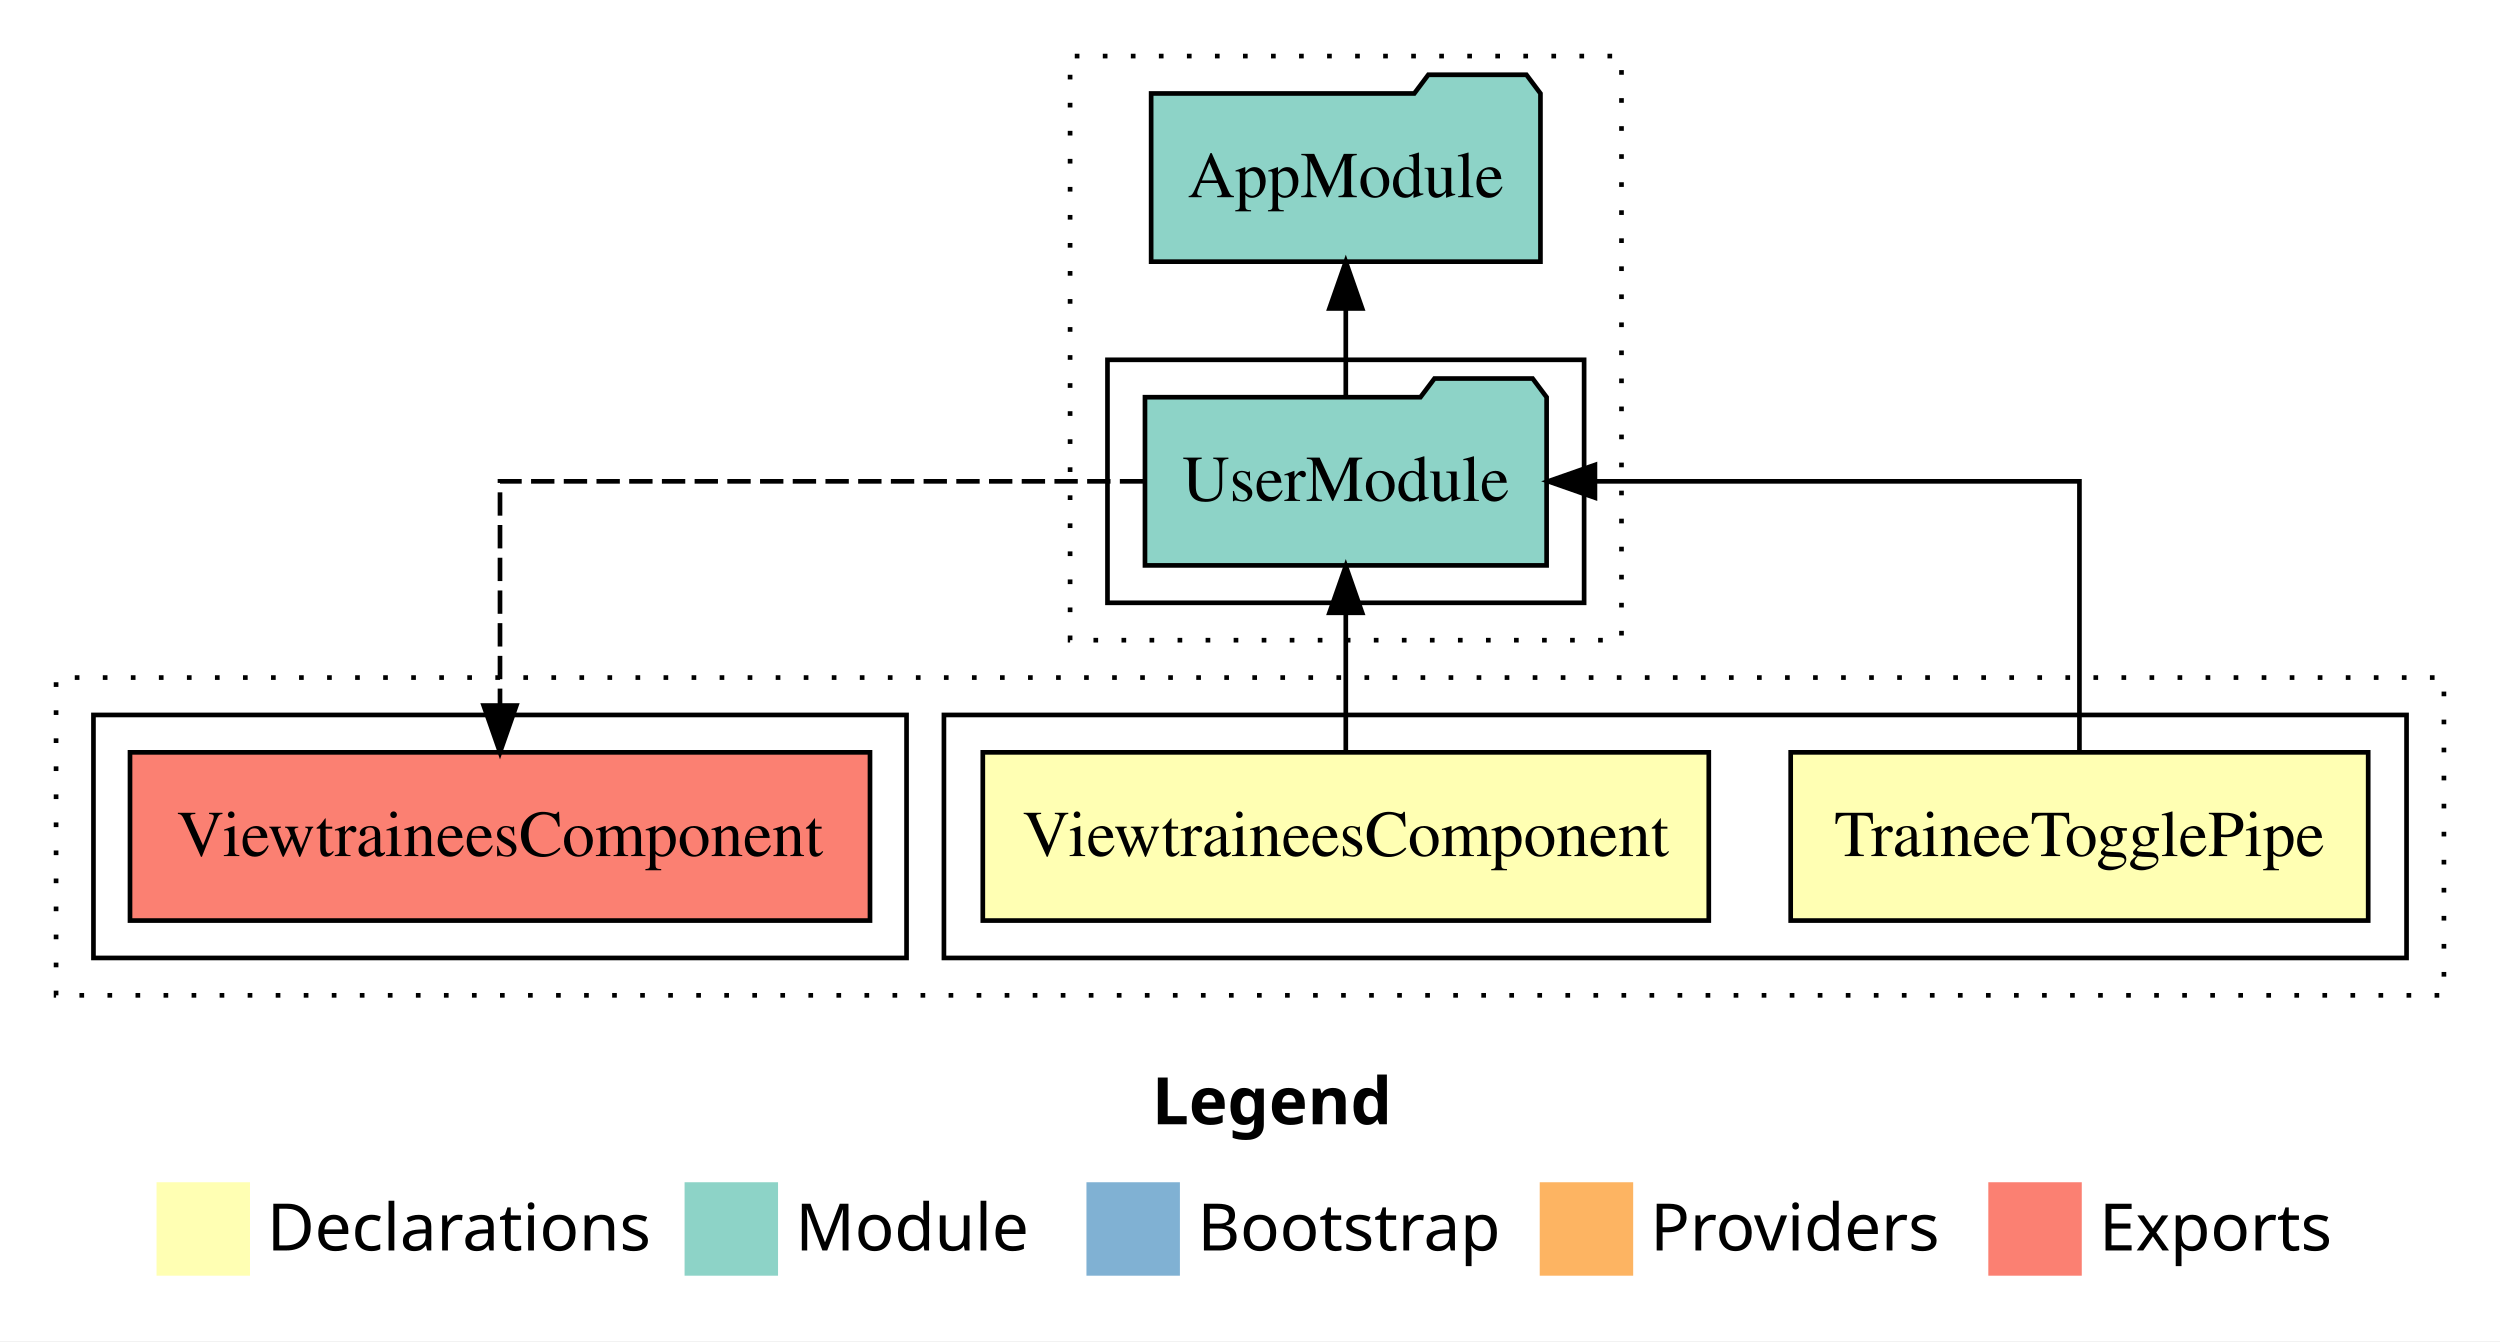
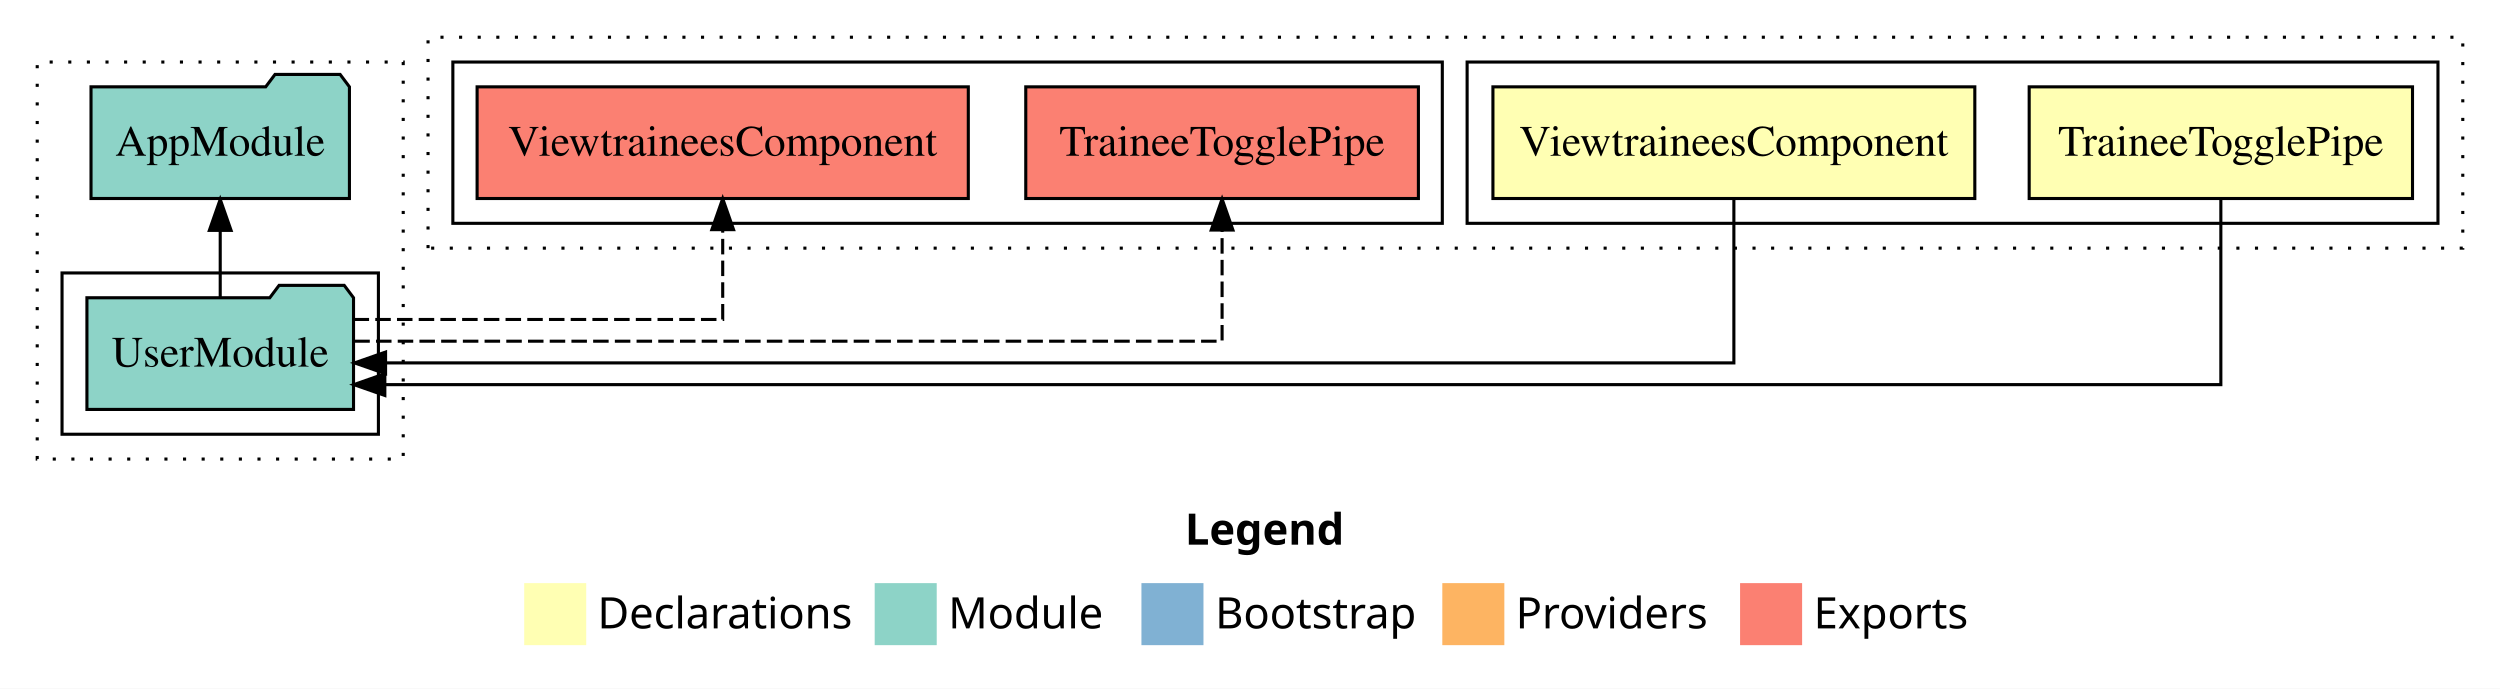
- <svg xmlns="http://www.w3.org/2000/svg" width="535pt" height="287pt" viewBox="0.00 0.00 535.00 287.00">
-   <g id="graph0" class="graph" transform="scale(1 1) rotate(0) translate(4 283)">
-     <polygon fill="#ffffff" stroke="transparent" points="-4,4 -4,-283 531,-283 531,4 -4,4" />
-     <text text-anchor="start" x="242.509" y="-42.4" font-family="sans-serif" font-weight="bold" font-size="14.00" fill="#000000">Legend</text>
-     <polygon fill="#ffffb3" stroke="transparent" points="29.5,-10 29.5,-30 49.5,-30 49.5,-10 29.5,-10" />
-     <text text-anchor="start" x="53.129" y="-15.4" font-family="sans-serif" font-size="14.00" fill="#000000">  Declarations</text>
-     <polygon fill="#8dd3c7" stroke="transparent" points="142.5,-10 142.5,-30 162.5,-30 162.5,-10 142.5,-10" />
-     <text text-anchor="start" x="166.225" y="-15.4" font-family="sans-serif" font-size="14.00" fill="#000000">  Module</text>
-     <polygon fill="#80b1d3" stroke="transparent" points="228.5,-10 228.5,-30 248.5,-30 248.5,-10 228.5,-10" />
-     <text text-anchor="start" x="252.281" y="-15.4" font-family="sans-serif" font-size="14.00" fill="#000000">  Bootstrap</text>
-     <polygon fill="#fdb462" stroke="transparent" points="325.5,-10 325.5,-30 345.5,-30 345.5,-10 325.5,-10" />
-     <text text-anchor="start" x="349.173" y="-15.4" font-family="sans-serif" font-size="14.00" fill="#000000">  Providers</text>
-     <polygon fill="#fb8072" stroke="transparent" points="421.5,-10 421.5,-30 441.5,-30 441.5,-10 421.5,-10" />
-     <text text-anchor="start" x="445.226" y="-15.4" font-family="sans-serif" font-size="14.00" fill="#000000">  Exports</text>
+ <svg xmlns="http://www.w3.org/2000/svg" width="806pt" height="222pt" viewBox="0.00 0.00 806.00 222.00">
+   <g id="graph0" class="graph" transform="scale(1 1) rotate(0) translate(4 218)">
+     <polygon fill="#ffffff" stroke="transparent" points="-4,4 -4,-218 802,-218 802,4 -4,4" />
+     <text text-anchor="start" x="378.009" y="-42.4" font-family="sans-serif" font-weight="bold" font-size="14.00" fill="#000000">Legend</text>
+     <polygon fill="#ffffb3" stroke="transparent" points="165,-10 165,-30 185,-30 185,-10 165,-10" />
+     <text text-anchor="start" x="188.629" y="-15.4" font-family="sans-serif" font-size="14.00" fill="#000000">  Declarations</text>
+     <polygon fill="#8dd3c7" stroke="transparent" points="278,-10 278,-30 298,-30 298,-10 278,-10" />
+     <text text-anchor="start" x="301.725" y="-15.4" font-family="sans-serif" font-size="14.00" fill="#000000">  Module</text>
+     <polygon fill="#80b1d3" stroke="transparent" points="364,-10 364,-30 384,-30 384,-10 364,-10" />
+     <text text-anchor="start" x="387.781" y="-15.4" font-family="sans-serif" font-size="14.00" fill="#000000">  Bootstrap</text>
+     <polygon fill="#fdb462" stroke="transparent" points="461,-10 461,-30 481,-30 481,-10 461,-10" />
+     <text text-anchor="start" x="484.673" y="-15.4" font-family="sans-serif" font-size="14.00" fill="#000000">  Providers</text>
+     <polygon fill="#fb8072" stroke="transparent" points="557,-10 557,-30 577,-30 577,-10 557,-10" />
+     <text text-anchor="start" x="580.726" y="-15.4" font-family="sans-serif" font-size="14.00" fill="#000000">  Exports</text>
    <g id="clust1" class="cluster">
-       <polygon fill="none" stroke="#000000" stroke-dasharray="1,5" points="225,-146 225,-271 343,-271 343,-146 225,-146" />
+       <polygon fill="none" stroke="#000000" stroke-dasharray="1,5" points="8,-70 8,-198 126,-198 126,-70 8,-70" />
    </g>
    <g id="clust3" class="cluster">
-       <polygon fill="none" stroke="#000000" points="233,-154 233,-206 335,-206 335,-154 233,-154" />
+       <polygon fill="none" stroke="#000000" points="16,-78 16,-130 118,-130 118,-78 16,-78" />
    </g>
    <g id="clust7" class="cluster">
-       <polygon fill="none" stroke="#000000" stroke-dasharray="1,5" points="8,-70 8,-138 519,-138 519,-70 8,-70" />
+       <polygon fill="none" stroke="#000000" stroke-dasharray="1,5" points="134,-138 134,-206 790,-206 790,-138 134,-138" />
    </g>
    <g id="clust8" class="cluster">
-       <polygon fill="none" stroke="#000000" points="198,-78 198,-130 511,-130 511,-78 198,-78" />
+       <polygon fill="none" stroke="#000000" points="469,-146 469,-198 782,-198 782,-146 469,-146" />
    </g>
    <g id="clust12" class="cluster">
-       <polygon fill="none" stroke="#000000" points="16,-78 16,-130 190,-130 190,-78 16,-78" />
+       <polygon fill="none" stroke="#000000" points="142,-146 142,-198 461,-198 461,-146 142,-146" />
    </g>
    <g id="node1" class="node">
-       <polygon fill="#8dd3c7" stroke="#000000" points="326.976,-198 323.976,-202 302.976,-202 299.976,-198 241.024,-198 241.024,-162 326.976,-162 326.976,-198" />
-       <text text-anchor="middle" x="284" y="-175.8" font-family="Times,serif" font-size="14.00" fill="#000000">UserModule</text>
+       <polygon fill="#8dd3c7" stroke="#000000" points="109.976,-122 106.976,-126 85.976,-126 82.976,-122 24.024,-122 24.024,-86 109.976,-86 109.976,-122" />
+       <text text-anchor="middle" x="67" y="-99.8" font-family="Times,serif" font-size="14.00" fill="#000000">UserModule</text>
    </g>
    <g id="node2" class="node">
-       <polygon fill="#8dd3c7" stroke="#000000" points="325.657,-263 322.657,-267 301.657,-267 298.657,-263 242.343,-263 242.343,-227 325.657,-227 325.657,-263" />
-       <text text-anchor="middle" x="284" y="-240.8" font-family="Times,serif" font-size="14.00" fill="#000000">AppModule</text>
+       <polygon fill="#8dd3c7" stroke="#000000" points="108.657,-190 105.657,-194 84.657,-194 81.657,-190 25.343,-190 25.343,-154 108.657,-154 108.657,-190" />
+       <text text-anchor="middle" x="67" y="-167.8" font-family="Times,serif" font-size="14.00" fill="#000000">AppModule</text>
    </g>
    <g id="edge1" class="edge">
-       <path fill="none" stroke="#000000" d="M284,-198.106C284,-198.106 284,-216.991 284,-216.991" />
-       <polygon fill="#000000" stroke="#000000" points="280.5,-216.991 284,-226.991 287.5,-216.991 280.5,-216.991" />
+       <path fill="none" stroke="#000000" d="M67,-122.223C67,-122.223 67,-143.727 67,-143.727" />
+       <polygon fill="#000000" stroke="#000000" points="63.5,-143.727 67,-153.727 70.5,-143.727 63.5,-143.727" />
    </g>
    <g id="node5" class="node">
-       <polygon fill="#fb8072" stroke="#000000" points="182.181,-122 23.819,-122 23.819,-86 182.181,-86 182.181,-122" />
-       <text text-anchor="middle" x="103" y="-99.8" font-family="Times,serif" font-size="14.00" fill="#000000">ViewtraineesComponent </text>
+       <polygon fill="#fb8072" stroke="#000000" points="453.293,-190 326.707,-190 326.707,-154 453.293,-154 453.293,-190" />
+       <text text-anchor="middle" x="390" y="-167.8" font-family="Times,serif" font-size="14.00" fill="#000000">TraineeTogglePipe </text>
    </g>
    <g id="edge4" class="edge">
-       <path fill="none" stroke="#000000" stroke-dasharray="5,2" d="M240.646,-180C187.099,-180 103,-180 103,-180 103,-180 103,-132.011 103,-132.011" />
-       <polygon fill="#000000" stroke="#000000" points="106.5,-132.011 103,-122.011 99.5,-132.011 106.5,-132.011" />
+       <path fill="none" stroke="#000000" stroke-dasharray="5,2" d="M110.226,-108C198.241,-108 390,-108 390,-108 390,-108 390,-143.831 390,-143.831" />
+       <polygon fill="#000000" stroke="#000000" points="386.5,-143.831 390,-153.831 393.5,-143.831 386.5,-143.831" />
+     </g>
+     <g id="node6" class="node">
+       <polygon fill="#fb8072" stroke="#000000" points="308.181,-190 149.819,-190 149.819,-154 308.181,-154 308.181,-190" />
+       <text text-anchor="middle" x="229" y="-167.8" font-family="Times,serif" font-size="14.00" fill="#000000">ViewtraineesComponent </text>
+     </g>
+     <g id="edge5" class="edge">
+       <path fill="none" stroke="#000000" stroke-dasharray="5,2" d="M109.988,-115C157.981,-115 229,-115 229,-115 229,-115 229,-143.965 229,-143.965" />
+       <polygon fill="#000000" stroke="#000000" points="225.5,-143.965 229,-153.965 232.5,-143.965 225.5,-143.965" />
    </g>
    <g id="node3" class="node">
-       <polygon fill="#ffffb3" stroke="#000000" points="502.793,-122 379.207,-122 379.207,-86 502.793,-86 502.793,-122" />
-       <text text-anchor="middle" x="441" y="-99.8" font-family="Times,serif" font-size="14.00" fill="#000000">TraineeTogglePipe</text>
+       <polygon fill="#ffffb3" stroke="#000000" points="773.793,-190 650.207,-190 650.207,-154 773.793,-154 773.793,-190" />
+       <text text-anchor="middle" x="712" y="-167.8" font-family="Times,serif" font-size="14.00" fill="#000000">TraineeTogglePipe</text>
    </g>
    <g id="edge2" class="edge">
-       <path fill="none" stroke="#000000" d="M441,-122.011C441,-144.485 441,-180 441,-180 441,-180 337.317,-180 337.317,-180" />
-       <polygon fill="#000000" stroke="#000000" points="337.317,-176.5 327.317,-180 337.317,-183.5 337.317,-176.5" />
+       <path fill="none" stroke="#000000" d="M712,-153.909C712,-130.867 712,-94 712,-94 712,-94 120.07,-94 120.07,-94" />
+       <polygon fill="#000000" stroke="#000000" points="120.07,-90.5 110.07,-94 120.07,-97.5 120.07,-90.5" />
    </g>
    <g id="node4" class="node">
-       <polygon fill="#ffffb3" stroke="#000000" points="361.681,-122 206.319,-122 206.319,-86 361.681,-86 361.681,-122" />
-       <text text-anchor="middle" x="284" y="-99.8" font-family="Times,serif" font-size="14.00" fill="#000000">ViewtraineesComponent</text>
+       <polygon fill="#ffffb3" stroke="#000000" points="632.681,-190 477.319,-190 477.319,-154 632.681,-154 632.681,-190" />
+       <text text-anchor="middle" x="555" y="-167.8" font-family="Times,serif" font-size="14.00" fill="#000000">ViewtraineesComponent</text>
    </g>
    <g id="edge3" class="edge">
-       <path fill="none" stroke="#000000" d="M284,-122.011C284,-122.011 284,-151.855 284,-151.855" />
-       <polygon fill="#000000" stroke="#000000" points="280.5,-151.855 284,-161.855 287.5,-151.855 280.5,-151.855" />
+       <path fill="none" stroke="#000000" d="M555,-153.716C555,-132.679 555,-101 555,-101 555,-101 120.307,-101 120.307,-101" />
+       <polygon fill="#000000" stroke="#000000" points="120.307,-97.5 110.307,-101 120.307,-104.5 120.307,-97.5" />
    </g>
  </g>
</svg>
